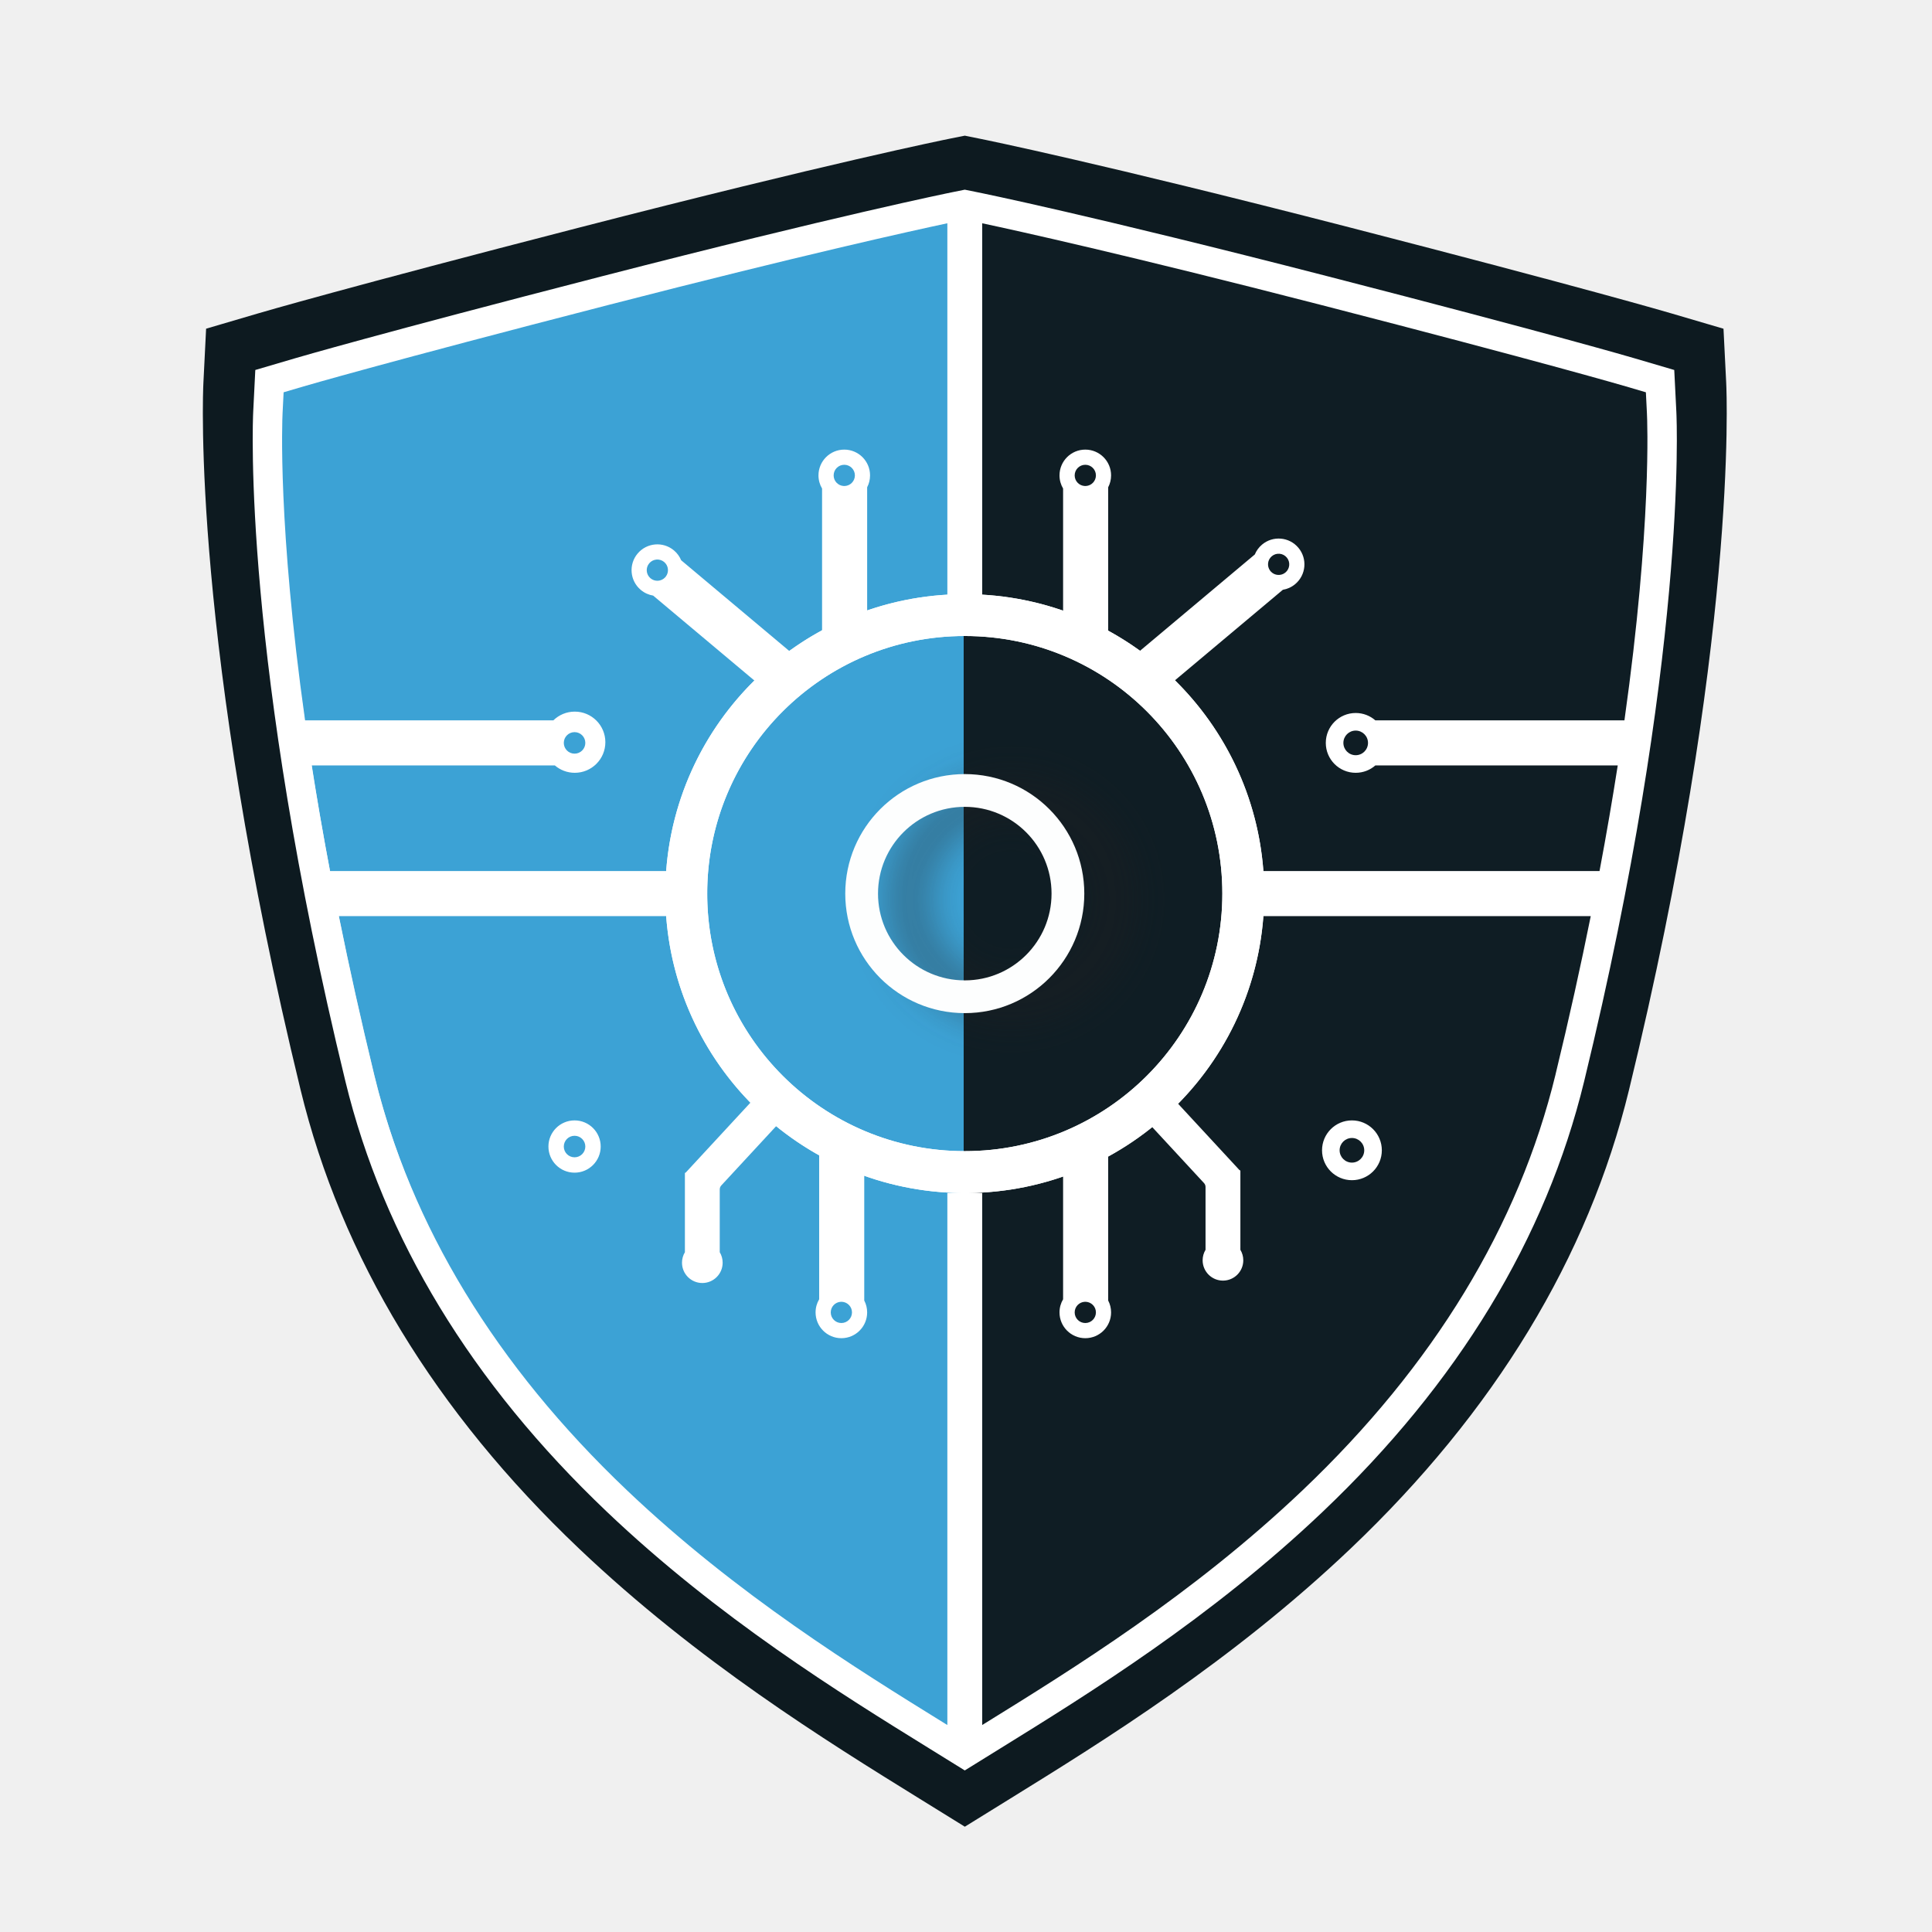
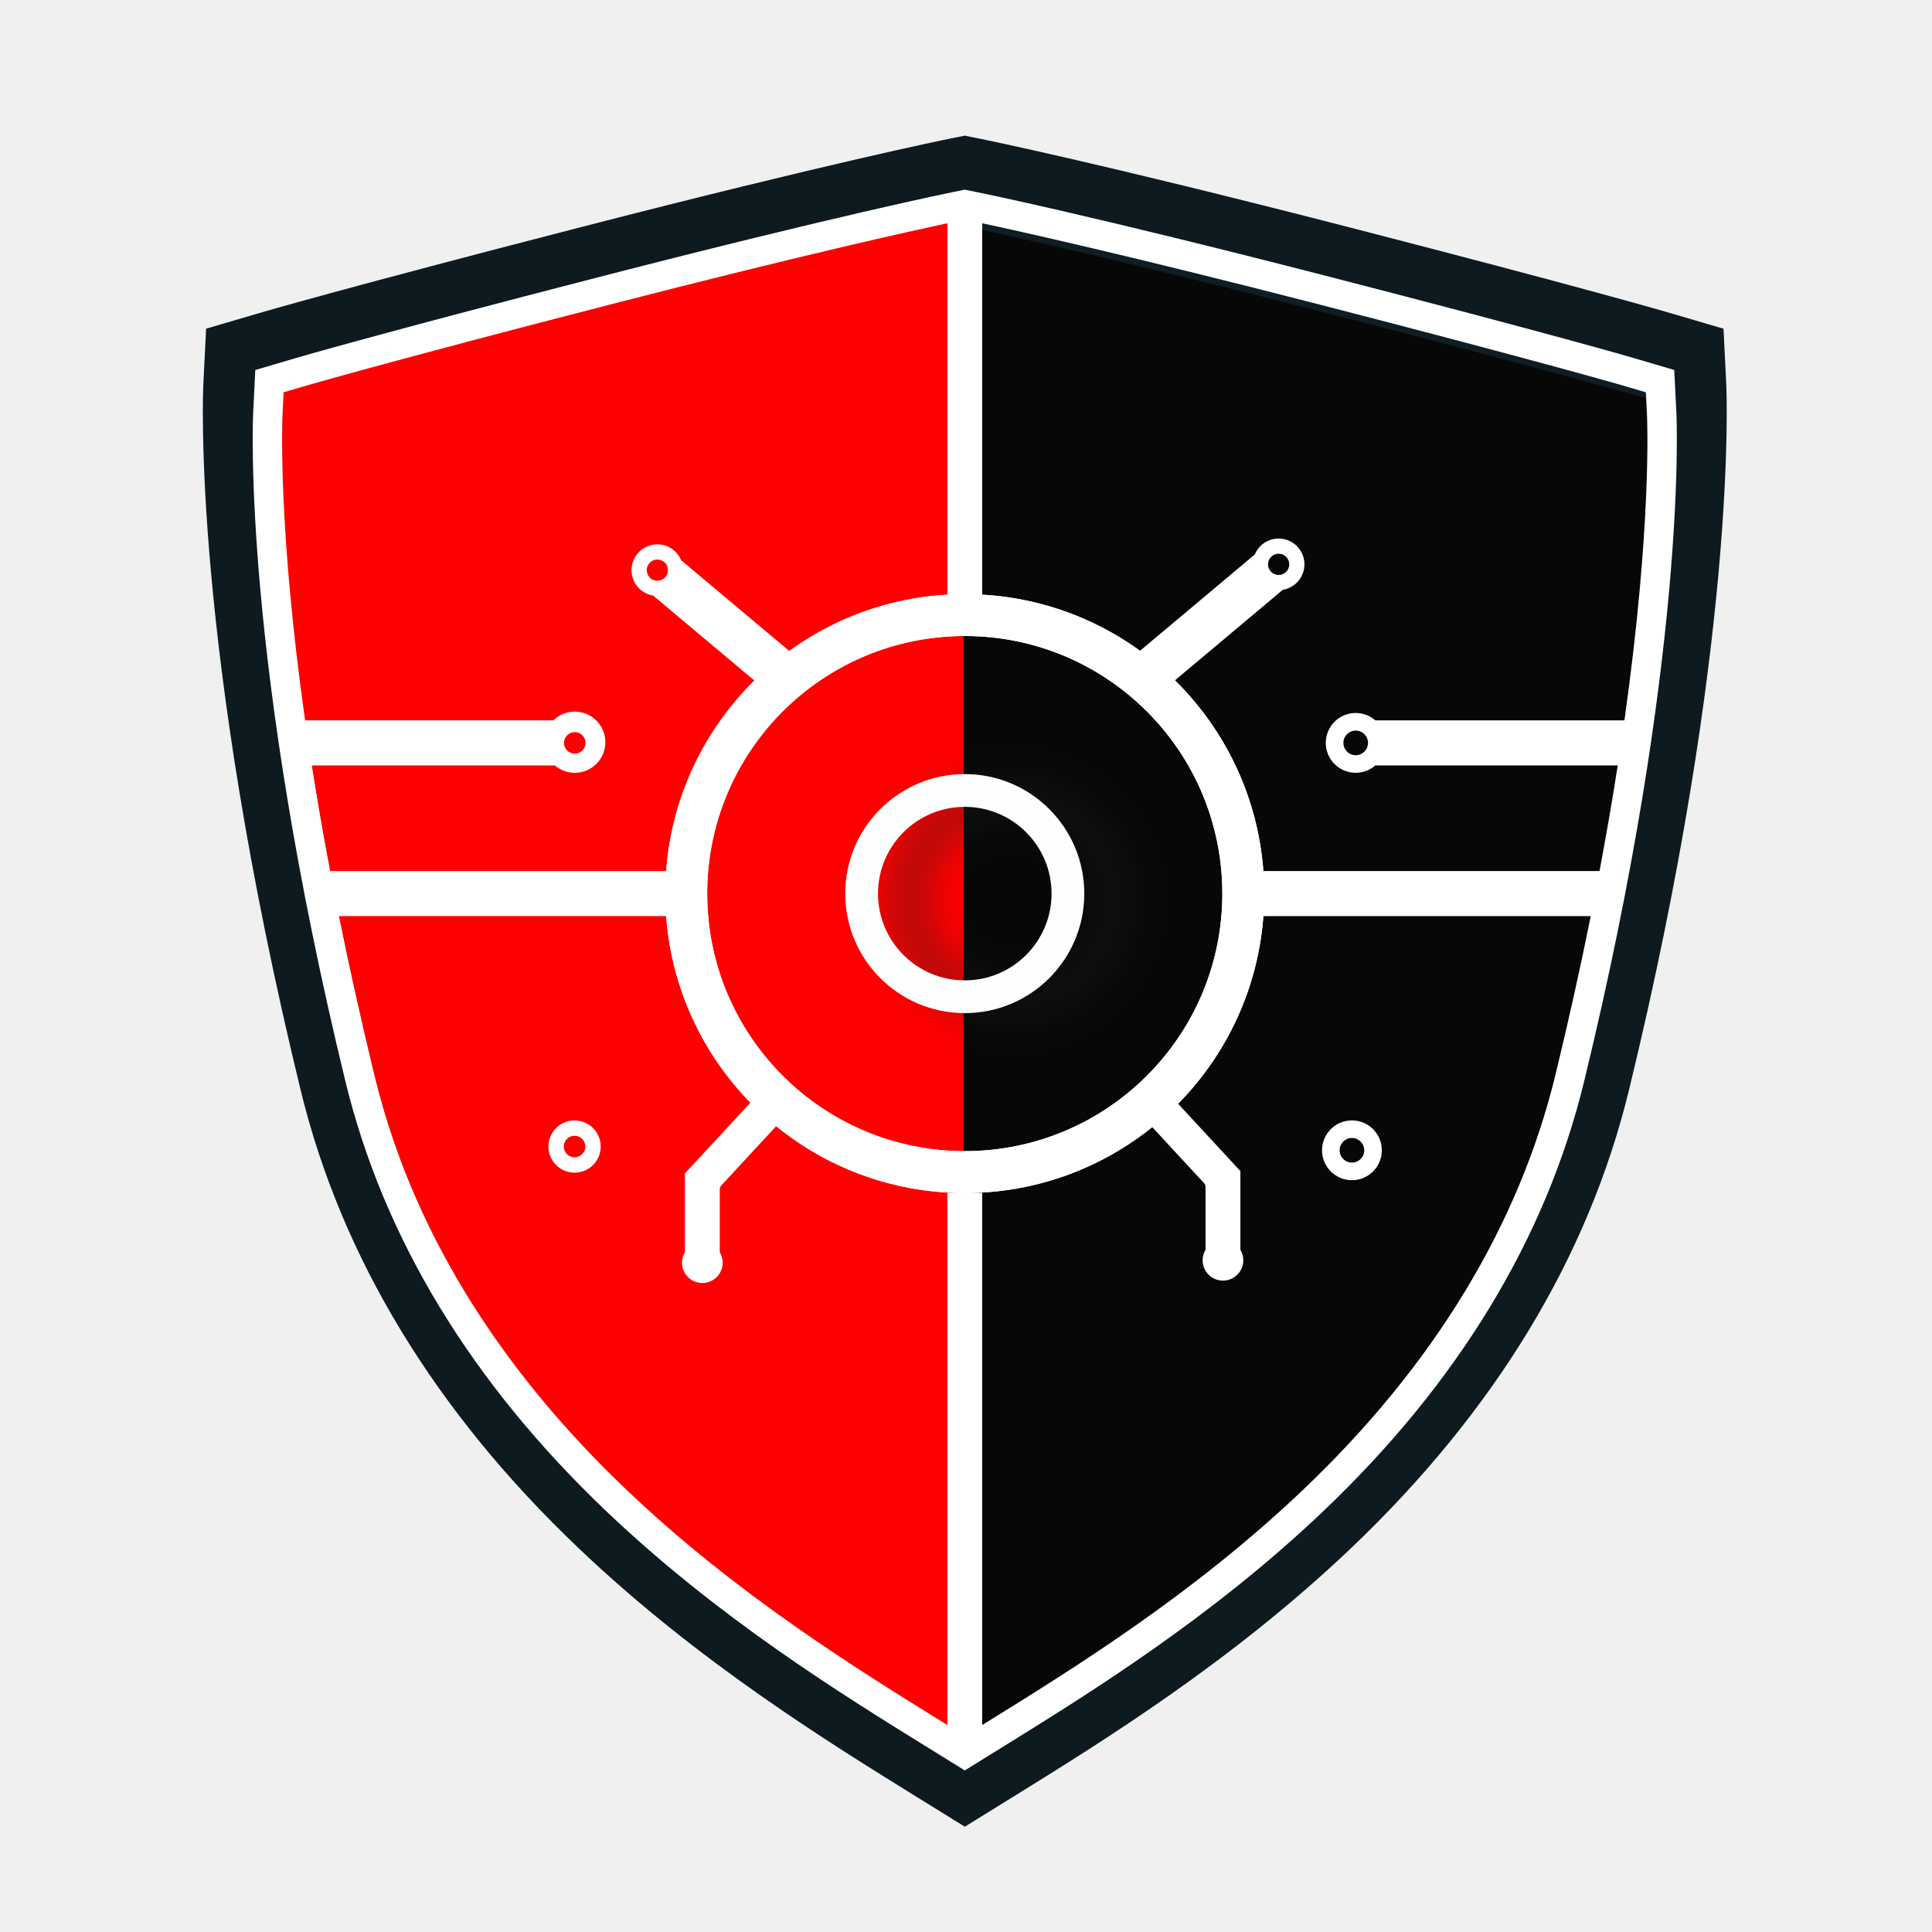
- <svg xmlns="http://www.w3.org/2000/svg" width="600" height="600" viewBox="0 0 600 600" fill="none">
-   <g clip-path="url(#clip0_172_139)">
-     <path d="M300.932 65.68V542.293C244.487 507.347 143.429 445.645 116.329 334.189C82.763 196.12 86.578 119.844 86.578 119.844C86.578 119.844 112.514 112.214 186.509 93.141C264.841 72.958 300.932 65.68 300.932 65.68Z" fill="#3CA2D5" />
-     <path d="M484.213 333.855C457.122 445.311 356.064 507.014 299.619 541.959V65.346C299.619 65.346 335.71 72.615 414.042 92.807C488.028 111.88 513.973 119.51 513.973 119.51C513.973 119.51 517.788 195.786 484.222 333.855H484.213Z" fill="#0F1D24" />
-     <path d="M483.871 338.698C456.781 450.154 355.722 511.856 299.277 546.802V70.189C299.277 70.189 335.368 77.458 413.7 97.65C487.686 116.723 513.631 124.353 513.631 124.353C513.631 124.353 517.446 200.629 483.88 338.698H483.871Z" fill="#0F1D24" />
-     <path d="M299.621 184.522C248.262 184.522 206.625 226.159 206.625 277.518C206.625 328.877 248.262 370.514 299.621 370.514C350.98 370.514 392.617 328.877 392.617 277.518C392.617 226.159 350.98 184.522 299.621 184.522ZM299.621 357.501C255.45 357.501 219.629 321.689 219.629 277.509C219.629 233.329 255.441 197.517 299.621 197.517C343.801 197.517 379.612 233.329 379.612 277.509C379.612 321.689 343.801 357.501 299.621 357.501Z" fill="#FDFEFE" />
-     <g filter="url(#filter0_d_172_139)">
-       <path d="M299.621 240.399C279.123 240.399 262.502 257.02 262.502 277.518C262.502 298.016 279.123 314.637 299.621 314.637C320.119 314.637 336.74 298.016 336.74 277.518C336.74 257.02 320.119 240.399 299.621 240.399ZM299.621 304.464C284.741 304.464 272.675 292.398 272.675 277.518C272.675 262.638 284.741 250.572 299.621 250.572C314.501 250.572 326.567 262.638 326.567 277.518C326.567 292.398 314.501 304.464 299.621 304.464Z" fill="#FDFEFE" />
+ <svg xmlns="http://www.w3.org/2000/svg" width="600" height="600" fill="none">
+   <g clip-path="url(#a)">
+     <path d="M300.932 65.68v476.613c-56.445-34.946-157.503-96.648-184.603-208.104-33.566-138.069-29.75-214.345-29.75-214.345s25.935-7.63 99.93-26.703c78.332-20.183 114.423-27.46 114.423-27.46Z" fill="red" />
+     <path d="M484.213 333.855c-27.091 111.456-128.149 173.159-184.594 208.104V65.346s36.091 7.27 114.423 27.46c73.986 19.074 99.931 26.704 99.931 26.704s3.815 76.276-29.751 214.345h-.009Z" fill="#0F1D24" />
+     <path d="M483.871 338.698c-27.09 111.456-128.149 173.158-184.594 208.104V70.189s36.091 7.269 114.423 27.46c73.986 19.074 99.931 26.704 99.931 26.704s3.815 76.276-29.751 214.345h-.009Z" fill="#070707" />
+     <path d="M299.621 184.522c-51.359 0-92.996 41.637-92.996 92.996 0 51.359 41.637 92.996 92.996 92.996 51.359 0 92.996-41.637 92.996-92.996 0-51.359-41.637-92.996-92.996-92.996Zm0 172.979c-44.171 0-79.992-35.812-79.992-79.992 0-44.18 35.812-79.992 79.992-79.992 44.18 0 79.991 35.812 79.991 79.992 0 44.18-35.811 79.992-79.991 79.992Z" fill="#FDFEFE" />
+     <g filter="url(#b)">
+       <path d="M299.621 240.399c-20.498 0-37.119 16.621-37.119 37.119s16.621 37.119 37.119 37.119 37.119-16.621 37.119-37.119-16.621-37.119-37.119-37.119Zm0 64.065c-14.88 0-26.946-12.066-26.946-26.946s12.066-26.946 26.946-26.946 26.946 12.066 26.946 26.946-12.066 26.946-26.946 26.946Z" fill="#FDFEFE" />
    </g>
-     <path d="M531.569 118.744L530.893 105.144L517.834 101.302C516.77 100.987 490.933 93.42 418.003 74.626C340.635 54.687 304.896 47.437 303.408 47.139L299.621 46.372L295.833 47.139C294.345 47.437 258.615 54.687 181.239 74.626C108.308 93.42 82.471 100.996 81.407 101.302L68.349 105.144L67.672 118.744C67.51 121.945 64.128 198.843 97.721 337.029C110.157 388.172 138.817 435.364 182.916 477.299C219.431 512.019 259.084 536.557 288.05 554.477L299.621 561.637L311.191 554.477C340.148 536.557 379.811 512.01 416.325 477.299C460.424 435.364 489.084 388.172 501.521 337.029C535.113 198.843 531.732 121.954 531.569 118.744ZM492.205 334.766C480.21 384.086 452.461 429.71 409.724 470.346C373.931 504.38 334.756 528.621 306.159 546.324L299.63 550.364L293.1 546.324C264.495 528.621 225.32 504.38 189.526 470.346C146.789 429.701 119.031 384.086 107.046 334.766C73.777 197.914 77.087 122.369 77.249 119.221L77.592 112.422L84.121 110.501C84.383 110.429 110.869 102.664 183.637 83.906C260.761 64.03 297.366 56.599 297.727 56.527L299.621 56.148L301.514 56.527C301.875 56.599 338.489 64.03 415.604 83.906C488.372 102.664 514.858 110.42 515.12 110.501L521.649 112.422L521.992 119.221C522.145 122.369 525.464 197.914 492.196 334.757L492.205 334.766Z" fill="#0D1A20" />
-     <path d="M285.677 558.661C256.548 540.634 216.661 515.951 179.812 480.915C135.073 438.376 105.98 390.444 93.346 338.445C59.581 199.556 62.999 122.098 63.17 118.87L64.009 102.078L80.143 97.334C81.207 97.018 107.026 89.452 180.119 70.613C257.684 50.62 293.46 43.369 294.948 43.071L299.628 42.133L304.309 43.081C305.797 43.378 341.644 50.656 419.138 70.622C492.23 89.461 518.049 97.027 519.114 97.343L535.247 102.087L536.086 118.879C536.248 122.107 539.675 199.565 505.911 338.454C493.267 390.453 464.175 438.385 419.444 480.924C382.596 515.96 342.708 540.652 313.579 558.67L299.637 567.3L285.695 558.67L285.677 558.661ZM81.748 119.798C81.595 122.919 78.321 197.896 111.418 334.044C123.196 382.508 150.521 427.392 192.627 467.424C228.078 501.134 267.027 525.239 295.462 542.834L299.619 545.404L303.777 542.834C332.22 525.23 371.161 501.134 406.611 467.424C448.717 427.383 476.034 382.508 487.82 334.044C520.935 197.815 517.644 122.919 517.49 119.798L517.31 116.2L513.856 115.181C513.594 115.109 487.126 107.353 414.484 88.632C337.577 68.809 300.99 61.378 300.629 61.306L299.628 61.108L298.627 61.306C298.266 61.378 261.68 68.809 184.772 88.632C112.139 107.353 85.662 115.109 85.4 115.181L81.937 116.2L81.757 119.798H81.748Z" fill="#0D1A20" />
-     <path fill-rule="evenodd" clip-rule="evenodd" d="M520.603 127.852L519.954 114.902L507.508 111.24C506.498 110.943 481.879 103.728 412.402 85.827C338.687 66.826 304.644 59.917 303.228 59.638L299.62 58.907L296.013 59.638L295.981 59.645C294.143 60.019 260.064 66.961 186.839 85.827C117.353 103.737 92.743 110.943 91.733 111.24L79.287 114.902L78.638 127.852C78.485 130.909 75.265 204.164 107.271 335.821C119.112 384.546 146.428 429.511 188.435 469.462C223.218 502.541 261.004 525.925 288.6 542.996L299.62 549.823L310.641 542.996C338.227 525.925 376.014 502.541 410.806 469.462C452.822 429.511 480.129 384.546 491.97 335.821C523.976 204.164 520.756 130.909 520.603 127.852ZM483.096 333.656C471.67 380.65 445.229 424.109 404.511 462.833C370.419 495.258 333.099 518.351 305.847 535.215L305.834 535.223L305.03 535.72V370.505H300.931C349.338 369.836 388.809 332.178 392.356 284.518H494.019C490.938 299.837 487.324 316.224 483.087 333.656H483.096ZM298.308 370.505H294.208V535.725L293.398 535.223C266.145 518.359 228.827 495.263 194.721 462.833C153.994 424.109 127.562 380.65 116.136 333.656C111.899 316.225 108.285 299.837 105.203 284.518H206.883C210.43 332.178 249.901 369.836 298.308 370.505ZM299.597 539.064L299.611 539.073L299.626 539.064H299.597ZM96.821 237.714C98.419 247.963 100.289 258.902 102.477 270.518H206.883C210.329 224.211 247.689 187.346 294.208 184.677V69.339C283.585 71.602 249.294 79.152 189.111 94.665C119.788 112.53 94.546 119.925 94.303 119.997L88.08 121.828L87.755 128.303C87.659 130.311 86.211 163.169 94.742 223.714H171.852C173.565 222.035 175.912 221 178.5 221C183.747 221 188 225.253 188 230.5C188 235.747 183.747 240 178.5 240C176.139 240 173.979 239.139 172.318 237.714H96.821ZM305.03 69.342C315.672 71.609 349.958 79.159 410.112 94.665C479.444 112.53 504.677 119.925 504.92 119.997L511.143 121.828L511.467 128.303C511.57 130.311 513.016 163.166 504.482 223.714H427.127C425.495 222.289 423.361 221.427 421.025 221.427C415.896 221.427 411.738 225.585 411.738 230.713C411.738 235.842 415.896 240 421.025 240C423.361 240 425.495 239.137 427.127 237.714H502.403C500.804 247.963 498.934 258.902 496.746 270.518H392.356C388.909 224.211 351.549 187.346 305.03 184.677V69.342ZM178.435 234.055C180.281 234.055 181.777 232.559 181.777 230.713C181.777 228.868 180.281 227.371 178.435 227.371C176.59 227.371 175.093 228.868 175.093 230.713C175.093 232.559 176.59 234.055 178.435 234.055ZM186.551 356.067C186.551 360.549 182.917 364.183 178.435 364.183C173.952 364.183 170.318 360.549 170.318 356.067C170.318 351.584 173.952 347.95 178.435 347.95C182.917 347.95 186.551 351.584 186.551 356.067ZM181.777 356.067C181.777 357.912 180.281 359.409 178.435 359.409C176.59 359.409 175.093 357.912 175.093 356.067C175.093 354.221 176.59 352.725 178.435 352.725C180.281 352.725 181.777 354.221 181.777 356.067ZM417.2 230.713C417.2 232.825 418.912 234.537 421.024 234.537C423.135 234.537 424.847 232.825 424.847 230.713C424.847 228.602 423.135 226.89 421.024 226.89C418.912 226.89 417.2 228.602 417.2 230.713ZM419.856 366.52C414.728 366.52 410.571 362.363 410.571 357.235C410.571 352.107 414.728 347.95 419.856 347.95C424.984 347.95 429.141 352.107 429.141 357.235C429.141 362.363 424.984 366.52 419.856 366.52ZM419.855 361.059C417.743 361.059 416.032 359.347 416.032 357.235C416.032 355.124 417.743 353.412 419.855 353.412C421.966 353.412 423.678 355.124 423.678 357.235C423.678 359.347 421.966 361.059 419.855 361.059ZM219.637 276.277V278.741C220.296 322.353 255.86 357.501 299.619 357.501C343.8 357.501 379.611 321.689 379.611 277.509C379.611 233.329 343.8 197.518 299.619 197.518C255.851 197.518 220.296 232.665 219.637 276.277Z" fill="white" />
-     <path fill-rule="evenodd" clip-rule="evenodd" d="M254.185 147.638C254.185 143.215 257.77 139.629 262.194 139.629C266.617 139.629 270.202 143.215 270.202 147.638C270.202 148.97 269.877 150.227 269.302 151.332V199.15H255.302V151.72C254.592 150.525 254.185 149.129 254.185 147.638ZM265.493 147.638C265.493 149.399 264.114 150.837 262.377 150.931H262.013C260.276 150.837 258.897 149.399 258.897 147.638C258.897 145.817 260.374 144.341 262.195 144.341C264.016 144.341 265.493 145.817 265.493 147.638ZM253.284 407.578C253.284 412.001 256.87 415.587 261.293 415.587C265.716 415.587 269.302 412.001 269.302 407.578C269.302 406.245 268.976 404.988 268.4 403.883V356.067H254.4V403.497C253.691 404.692 253.284 406.088 253.284 407.578ZM261.475 404.285H261.113C259.376 404.379 257.996 405.817 257.996 407.578C257.996 409.399 259.473 410.876 261.294 410.876C263.115 410.876 264.592 409.399 264.592 407.578C264.592 405.817 263.212 404.379 261.475 404.285ZM337.048 415.587C332.625 415.587 329.039 412.001 329.039 407.578C329.039 406.088 329.446 404.693 330.154 403.499V356.067H344.154V403.881C344.731 404.987 345.057 406.245 345.057 407.578C345.057 412.001 341.471 415.587 337.048 415.587ZM333.751 407.578C333.751 405.817 335.131 404.379 336.868 404.285H337.23C338.967 404.379 340.347 405.817 340.347 407.578C340.347 409.399 338.871 410.876 337.049 410.876C335.228 410.876 333.751 409.399 333.751 407.578ZM198.998 183.2C195.609 180.357 195.167 175.306 198.011 171.917C200.854 168.529 205.905 168.087 209.294 170.93C210.314 171.786 211.067 172.843 211.544 173.994L248.176 204.731L239.177 215.456L202.843 184.969C201.471 184.744 200.14 184.159 198.998 183.2ZM206.767 179.066L206.572 179.298C205.386 180.589 203.383 180.729 202.026 179.591C200.631 178.42 200.449 176.34 201.62 174.945C202.791 173.549 204.871 173.368 206.266 174.538C207.622 175.676 207.832 177.674 206.767 179.066ZM403.228 170.114C406.071 173.502 405.629 178.554 402.241 181.397C401.099 182.355 399.768 182.94 398.396 183.165L362.063 213.652L353.064 202.928L389.695 172.191C390.171 171.04 390.925 169.983 391.945 169.127C395.333 166.283 400.385 166.725 403.228 170.114ZM394.676 177.505L394.463 177.251C393.408 175.859 393.62 173.87 394.973 172.735C396.368 171.564 398.448 171.746 399.619 173.141C400.79 174.536 400.608 176.616 399.213 177.787C397.86 178.922 395.864 178.786 394.676 177.505ZM329.039 147.638C329.039 143.215 332.625 139.629 337.048 139.629C341.471 139.629 345.057 143.215 345.057 147.638C345.057 148.972 344.731 150.229 344.154 151.335V199.15H330.154V151.718C329.446 150.523 329.039 149.128 329.039 147.638ZM337.231 150.931H336.867C335.13 150.837 333.751 149.399 333.751 147.638C333.751 145.817 335.228 144.341 337.049 144.341C338.871 144.341 340.347 145.817 340.347 147.638C340.347 149.399 338.968 150.837 337.231 150.931ZM223.523 369.378C223.523 368.924 223.694 368.486 224.002 368.153L241.343 349.409C242.019 348.677 241.975 347.536 241.244 346.86L235.948 341.961C235.216 341.284 234.075 341.328 233.399 342.06L212.98 364.131C212.95 364.164 212.907 364.183 212.862 364.183C212.773 364.183 212.701 364.255 212.701 364.344V388.888C212.129 389.838 211.8 390.95 211.8 392.14C211.8 395.626 214.627 398.452 218.113 398.452C221.6 398.452 224.426 395.626 224.426 392.14C224.426 390.949 224.096 389.835 223.523 388.884V369.378ZM373.911 367.41C374.22 367.743 374.391 368.18 374.391 368.634V388.139C373.818 389.09 373.488 390.203 373.488 391.394C373.488 394.881 376.315 397.707 379.801 397.707C383.287 397.707 386.114 394.881 386.114 391.394C386.114 390.205 385.785 389.092 385.213 388.143V363.6C385.213 363.51 385.14 363.438 385.051 363.438C385.005 363.438 384.962 363.419 384.931 363.386L364.513 341.314C363.837 340.583 362.696 340.539 361.965 341.215L356.669 346.114C355.937 346.791 355.893 347.932 356.569 348.663L373.911 367.41Z" fill="white" />
+     <path d="m531.569 118.744-.676-13.6-13.059-3.842c-1.064-.315-26.901-7.882-99.831-26.676-77.368-19.939-113.107-27.19-114.595-27.487l-3.787-.767-3.788.767c-1.488.297-37.218 7.548-114.594 27.487-72.931 18.794-98.768 26.37-99.832 26.676l-13.058 3.842-.677 13.6c-.162 3.201-3.544 80.099 30.049 218.285 12.436 51.143 41.096 98.335 85.195 140.27 36.515 34.72 76.168 59.258 105.134 77.178l11.571 7.16 11.57-7.16c28.957-17.92 68.62-42.467 105.134-77.178 44.099-41.935 72.759-89.127 85.196-140.27 33.592-138.186 30.211-215.075 30.048-218.285Zm-39.364 216.022c-11.995 49.32-39.744 94.944-82.481 135.58-35.793 34.034-74.968 58.275-103.565 75.978l-6.529 4.04-6.53-4.04c-28.605-17.703-67.78-41.944-103.574-75.978-42.737-40.645-70.495-86.26-82.48-135.58-33.269-136.852-29.959-212.397-29.797-215.545l.343-6.799 6.53-1.921c.26-.072 26.747-7.837 99.515-26.595 77.124-19.876 113.729-27.307 114.09-27.38l1.894-.378 1.893.379c.361.072 36.975 7.503 114.09 27.38 72.768 18.757 99.254 26.513 99.516 26.594l6.529 1.921.343 6.799c.153 3.148 3.472 78.693-29.796 215.536l.009.009Z" fill="#0D1A20" />
+     <path d="M285.677 558.661c-29.129-18.027-69.016-42.71-105.865-77.746-44.739-42.539-73.832-90.471-86.467-142.47C59.581 199.556 63 122.098 63.17 118.87l.84-16.792 16.133-4.744c1.064-.316 26.883-7.882 99.976-26.72C257.684 50.62 293.46 43.368 294.948 43.07l4.68-.938 4.681.947c1.488.298 37.335 7.576 114.829 27.542 73.092 18.84 98.911 26.405 99.976 26.721l16.133 4.744.839 16.792c.162 3.228 3.589 80.686-30.175 219.575-12.644 51.999-41.736 99.931-86.467 142.47-36.848 35.036-76.736 59.728-105.865 77.746l-13.942 8.63-13.942-8.63-.018-.009ZM81.748 119.798c-.153 3.121-3.427 78.098 29.67 214.246 11.778 48.464 39.103 93.348 81.209 133.38 35.451 33.71 74.4 57.815 102.835 75.41l4.157 2.57 4.158-2.57c28.443-17.604 67.384-41.7 102.834-75.41 42.106-40.041 69.423-84.916 81.209-133.38 33.115-136.229 29.824-211.125 29.67-214.246l-.18-3.598-3.454-1.019c-.262-.072-26.73-7.828-99.372-26.55C337.577 68.81 300.99 61.379 300.629 61.306l-1.001-.198-1.001.198c-.361.072-36.947 7.503-113.855 27.326-72.633 18.721-99.11 26.477-99.372 26.549l-3.463 1.019-.18 3.598h-.009Z" fill="#0D1A20" />
+     <path fill-rule="evenodd" clip-rule="evenodd" d="m520.603 127.852-.649-12.95-12.446-3.662c-1.01-.297-25.629-7.512-95.106-25.413-73.715-19.001-107.758-25.91-109.174-26.19l-3.608-.73-3.607.73-.032.008c-1.838.374-35.917 7.316-109.142 26.182-69.486 17.91-94.096 25.116-95.106 25.413l-12.446 3.662-.649 12.95c-.153 3.057-3.373 76.312 28.633 207.969 11.841 48.725 39.157 93.69 81.164 133.641 34.783 33.079 72.569 56.463 100.165 73.534l11.02 6.827 11.021-6.827c27.586-17.071 65.373-40.455 100.165-73.534 42.016-39.951 69.323-84.916 81.164-133.641 32.006-131.657 28.786-204.912 28.633-207.969Zm-37.507 205.804c-11.426 46.994-37.867 90.453-78.585 129.177-34.092 32.425-71.412 55.518-98.664 72.382l-.013.008-.804.497V370.505h-4.099c48.407-.669 87.878-38.327 91.425-85.987h101.663a1260.215 1260.215 0 0 1-10.932 49.138h.009Zm-184.788 36.849h-4.1v165.22l-.81-.502c-27.253-16.864-64.571-39.96-98.677-72.39-40.727-38.724-67.159-82.183-78.585-129.177a1261.742 1261.742 0 0 1-10.933-49.138h101.68c3.547 47.66 43.018 85.318 91.425 85.987Zm1.289 168.559.014.009.015-.009h-.029ZM96.821 237.714a1057.425 1057.425 0 0 0 5.656 32.804h104.406c3.446-46.307 40.806-83.172 87.325-85.841V69.339c-10.623 2.263-44.914 9.813-105.097 25.326-69.323 17.865-94.565 25.26-94.808 25.332l-6.223 1.831-.325 6.475c-.096 2.008-1.544 34.866 6.987 95.411h77.11A9.468 9.468 0 0 1 178.5 221a9.5 9.5 0 0 1 9.5 9.5 9.5 9.5 0 0 1-9.5 9.5 9.462 9.462 0 0 1-6.182-2.286H96.821ZM305.03 69.342c10.642 2.267 44.928 9.817 105.082 25.323 69.332 17.865 94.565 25.26 94.808 25.332l6.223 1.831.324 6.475c.103 2.008 1.549 34.863-6.985 95.411h-77.355a9.244 9.244 0 0 0-6.102-2.287 9.287 9.287 0 1 0 6.102 16.287h75.276a1059.96 1059.96 0 0 1-5.657 32.804h-104.39c-3.447-46.307-40.807-83.172-87.326-85.841V69.342ZM178.435 234.055a3.342 3.342 0 1 0 0-6.683 3.342 3.342 0 0 0 0 6.683Zm8.116 122.012a8.116 8.116 0 1 1-16.233 0 8.116 8.116 0 0 1 16.233 0Zm-4.774 0a3.342 3.342 0 1 1-6.685 0 3.342 3.342 0 0 1 6.685 0ZM417.2 230.713a3.824 3.824 0 1 0 7.648 0 3.824 3.824 0 0 0-7.648 0Zm2.656 135.807a9.285 9.285 0 1 1 0-18.57 9.285 9.285 0 1 1 0 18.57Zm-.001-5.461a3.823 3.823 0 1 1 0-7.646 3.823 3.823 0 0 1 0 7.646Zm-200.218-84.782v2.464c.659 43.612 36.223 78.76 79.982 78.76 44.181 0 79.992-35.812 79.992-79.992 0-44.18-35.811-79.991-79.992-79.991-43.768 0-79.323 35.147-79.982 78.759Z" fill="#fff" />
+     <path fill-rule="evenodd" clip-rule="evenodd" d="M402.241 181.397a8.01 8.01 0 1 0-12.546-9.206l-36.631 30.737 8.999 10.725 36.333-30.488a7.975 7.975 0 0 0 3.845-1.768Zm-7.778-4.146.213.254a3.298 3.298 0 1 0-.213-.254ZM198.998 183.2a8.01 8.01 0 1 1 12.546-9.206l36.632 30.737-8.999 10.725-36.334-30.487a7.967 7.967 0 0 1-3.845-1.769Zm7.769-4.134-.195.232a3.297 3.297 0 1 1 .195-.232Zm16.756 190.312c0-.454.171-.892.479-1.225l17.341-18.744a1.804 1.804 0 0 0-.099-2.549l-5.296-4.899a1.803 1.803 0 0 0-2.549.099l-20.419 22.071a.16.16 0 0 1-.118.052.16.16 0 0 0-.161.161v24.544a6.313 6.313 0 1 0 10.822-.004v-19.506Zm150.388-1.968c.309.333.48.77.48 1.224v19.505a6.313 6.313 0 1 0 10.822.004V363.6a.162.162 0 0 0-.162-.162.164.164 0 0 1-.12-.052l-20.418-22.072a1.803 1.803 0 0 0-2.548-.099l-5.296 4.9a1.802 1.802 0 0 0-.1 2.548l17.342 18.747Z" fill="#fff" />
  </g>
  <defs>
-     <filter id="filter0_d_172_139" x="262.502" y="229.577" width="101.293" height="99.489" filterUnits="userSpaceOnUse" color-interpolation-filters="sRGB">
+     <clipPath id="a">
+       <path fill="#fff" transform="translate(63 26)" d="M0 0h473.24v547.442H0z" />
+     </clipPath>
+     <filter id="b" x="262.502" y="229.577" width="101.293" height="99.489" filterUnits="userSpaceOnUse" color-interpolation-filters="sRGB">
      <feFlood flood-opacity="0" result="BackgroundImageFix" />
-       <feColorMatrix in="SourceAlpha" type="matrix" values="0 0 0 0 0 0 0 0 0 0 0 0 0 0 0 0 0 0 127 0" result="hardAlpha" />
+       <feColorMatrix in="SourceAlpha" values="0 0 0 0 0 0 0 0 0 0 0 0 0 0 0 0 0 0 127 0" result="hardAlpha" />
      <feOffset dx="14.429" dy="1.804" />
      <feGaussianBlur stdDeviation="6.313" />
-       <feColorMatrix type="matrix" values="0 0 0 0 0.137 0 0 0 0 0.122 0 0 0 0 0.125 0 0 0 0.45 0" />
-       <feBlend mode="normal" in2="BackgroundImageFix" result="effect1_dropShadow_172_139" />
-       <feBlend mode="normal" in="SourceGraphic" in2="effect1_dropShadow_172_139" result="shape" />
+       <feColorMatrix values="0 0 0 0 0.137 0 0 0 0 0.122 0 0 0 0 0.125 0 0 0 0.45 0" />
+       <feBlend in2="BackgroundImageFix" result="effect1_dropShadow_172_139" />
+       <feBlend in="SourceGraphic" in2="effect1_dropShadow_172_139" result="shape" />
    </filter>
-     <clipPath id="clip0_172_139">
-       <rect width="473.24" height="547.442" fill="white" transform="translate(63 26)" />
-     </clipPath>
  </defs>
</svg>
